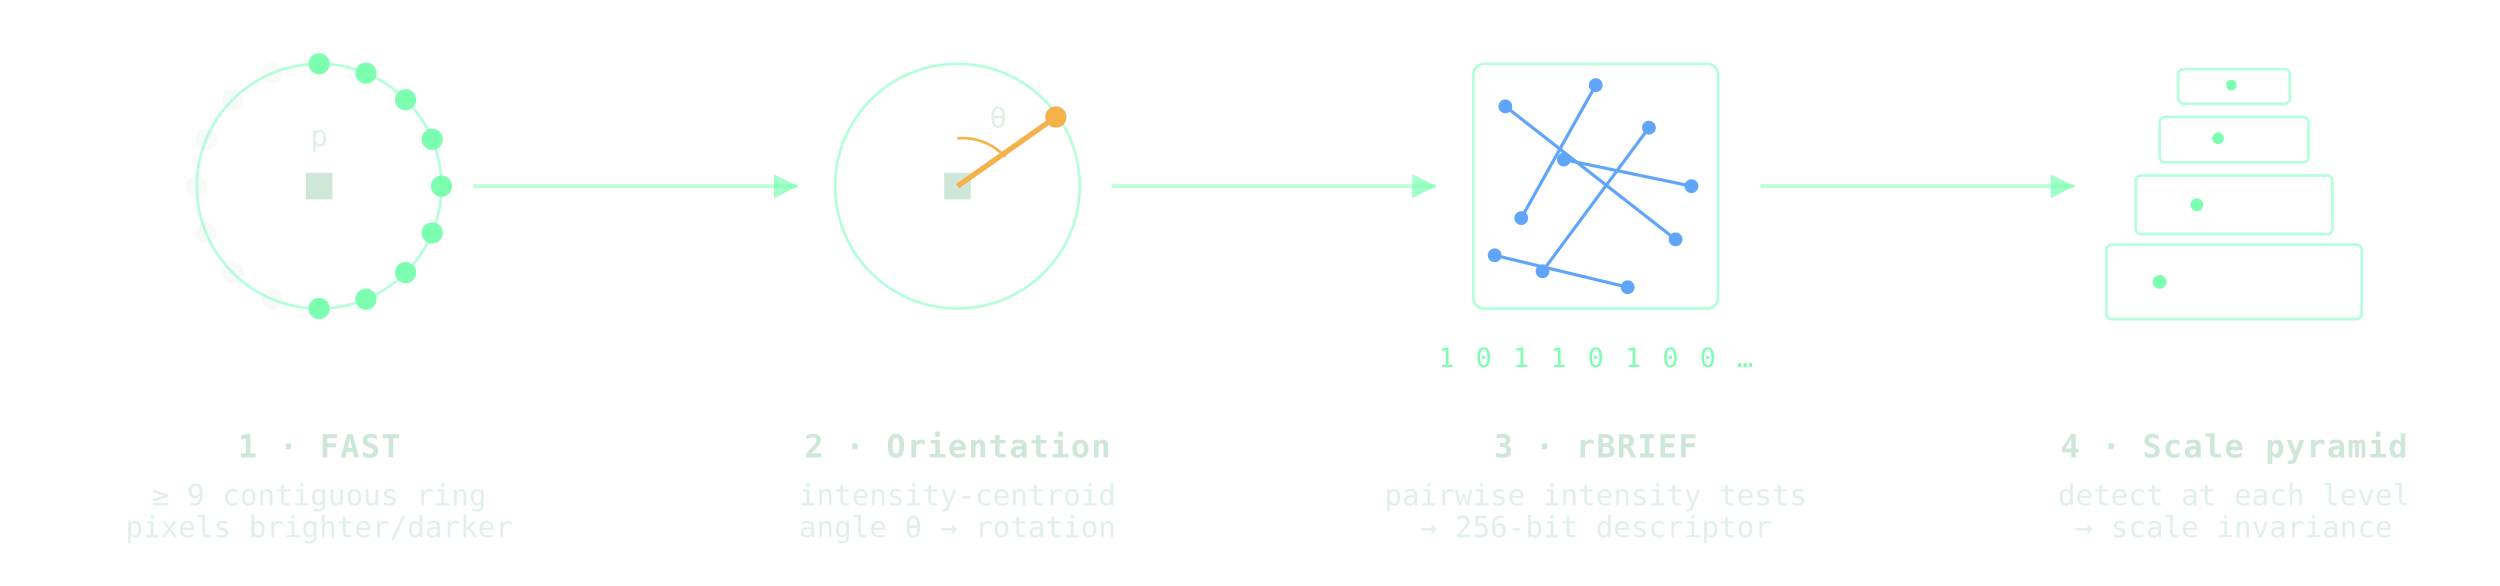
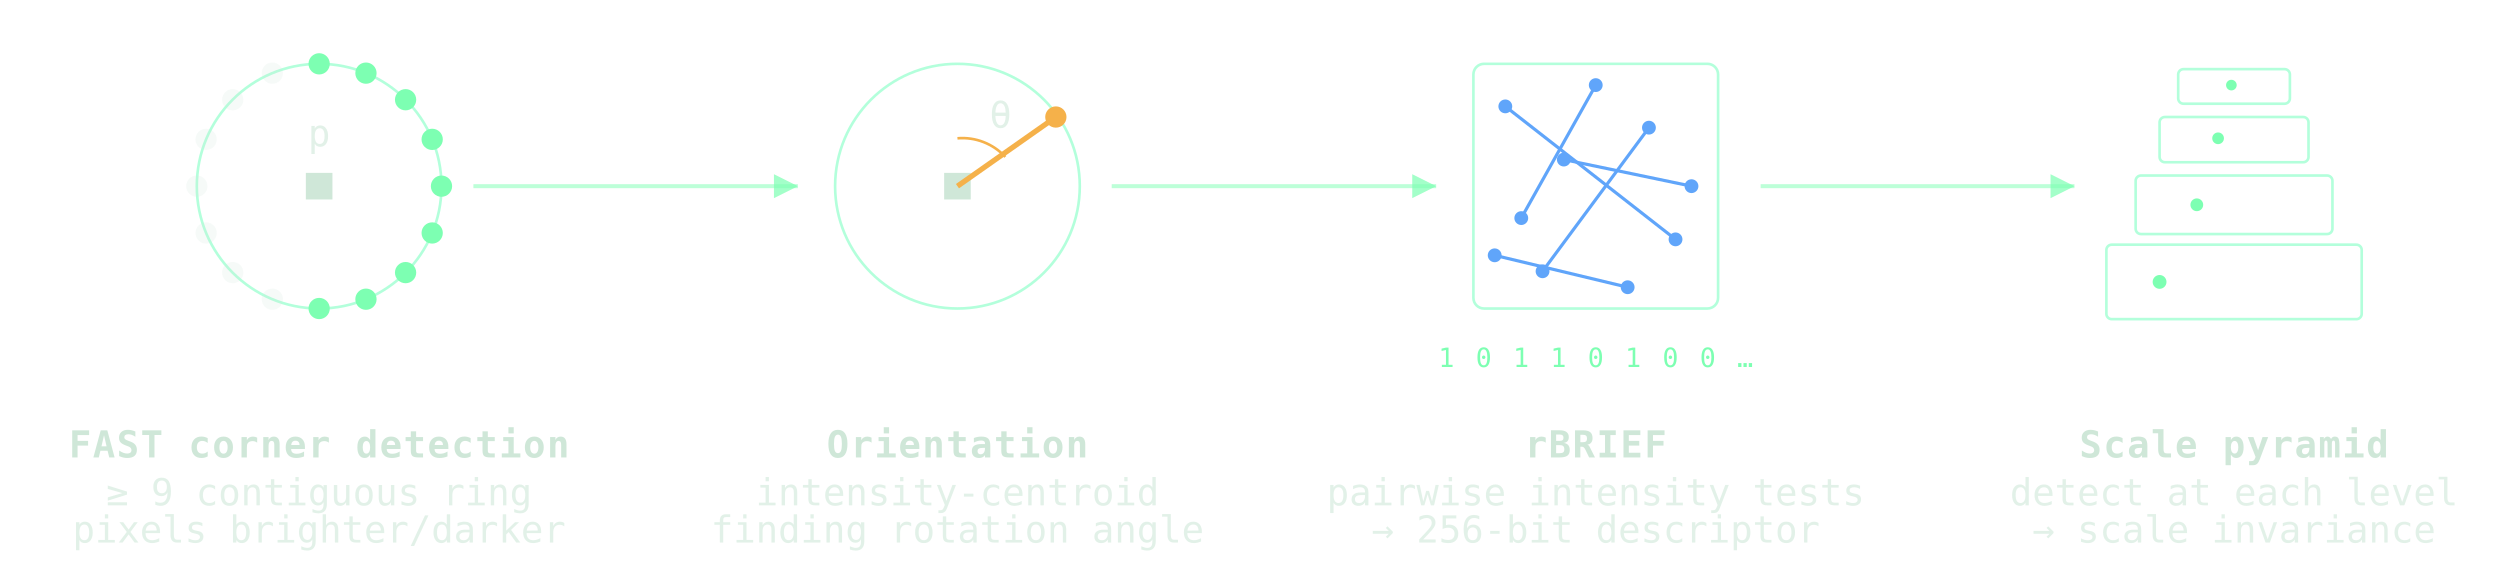
<svg xmlns="http://www.w3.org/2000/svg" viewBox="0 80 940 220">
  <style>
    text{font-family:'IBM Plex Mono',ui-monospace,monospace;}
    .ttl{fill:#7dffb2;font-size:13px;font-weight:600;letter-spacing:0.08em;}
-     .cap{fill:#cfe7d8;font-size:12px;font-weight:600;letter-spacing:0.04em;}
-     .sub{fill:rgba(207,231,216,0.6);font-size:11px;}
+     .cap{fill:#cfe7d8;font-size:14px;font-weight:600;letter-spacing:0.04em;}
+     .sub{fill:rgba(207,231,216,0.6);font-size:14px;}
    .ring{fill:rgba(207,231,216,0.18);}
    .arc{fill:#7dffb2;}
    .pix{fill:#cfe7d8;}
    .faint{fill:none;stroke:rgba(0,255,136,0.3);stroke-width:1;}
    .flow{fill:none;stroke:rgba(125,255,178,0.5);stroke-width:1.5;}
    .amber{stroke:#f5b14a;fill:#f5b14a;}
    .blue{stroke:#60a5fa;fill:#60a5fa;}
    .mono{fill:#7dffb2;font-size:10px;letter-spacing:0.1em;}
  </style>
  <circle cx="120" cy="150" r="46" class="faint" />
  <circle cx="120" cy="104" r="4" class="arc" />
  <circle cx="137.6" cy="107.5" r="4" class="arc" />
  <circle cx="152.5" cy="117.5" r="4" class="arc" />
  <circle cx="162.5" cy="132.4" r="4" class="arc" />
  <circle cx="166" cy="150" r="4" class="arc" />
  <circle cx="162.5" cy="167.6" r="4" class="arc" />
  <circle cx="152.5" cy="182.5" r="4" class="arc" />
  <circle cx="137.6" cy="192.5" r="4" class="arc" />
  <circle cx="120" cy="196" r="4" class="arc" />
  <circle cx="102.4" cy="192.5" r="4" class="ring" />
  <circle cx="87.5" cy="182.5" r="4" class="ring" />
  <circle cx="77.5" cy="167.6" r="4" class="ring" />
  <circle cx="74" cy="150" r="4" class="ring" />
  <circle cx="77.5" cy="132.4" r="4" class="ring" />
  <circle cx="87.5" cy="117.5" r="4" class="ring" />
  <circle cx="102.4" cy="107.5" r="4" class="ring" />
  <rect x="115" y="145" width="10" height="10" class="pix" />
  <text x="120" size="9" y="135" text-anchor="middle" class="sub">p</text>
-   <text x="120" y="252" size="12" text-anchor="middle" class="cap">1 · FAST</text>
+   <text x="120" y="252" size="12" text-anchor="middle" class="cap">FAST corner detection</text>
  <text x="120" y="270" size="12" text-anchor="middle" class="sub">≥ 9 contiguous ring</text>
-   <text x="120" y="282" size="12" text-anchor="middle" class="sub">pixels brighter/darker</text>
+   <text x="120" y="284" size="12" text-anchor="middle" class="sub">pixels brighter/darker</text>
  <path d="M178 150 L300 150" class="flow" marker-end="url(#a)" />
  <circle cx="360" cy="150" r="46" class="faint" />
  <rect x="355" y="145" width="10" height="10" class="pix" />
  <line x1="360" y1="150" x2="397" y2="124" class="amber" stroke-width="2" />
  <circle cx="397" cy="124" r="3.5" class="amber" />
  <path d="M360 132 A 22 22 0 0 1 378 139" fill="none" stroke="#f5b14a" stroke-width="1" />
  <text x="372" y="128" size="9" class="sub" fill="#f5b14a">θ</text>
-   <text x="360" y="252" size="12" text-anchor="middle" class="cap">2 · Orientation</text>
+   <text x="360" y="252" size="12" text-anchor="middle" class="cap">Orientation</text>
  <text x="360" y="270" size="11" text-anchor="middle" class="sub">intensity-centroid</text>
-   <text x="360" y="282" size="11" text-anchor="middle" class="sub">angle θ → rotation</text>
+   <text x="360" y="284" size="11" text-anchor="middle" class="sub">finding rotation angle</text>
  <path d="M418 150 L540 150" class="flow" marker-end="url(#a)" />
  <rect x="554" y="104" width="92" height="92" rx="4" class="faint" />
  <line x1="566" y1="120" x2="630" y2="170" class="blue" stroke-width="1.2" />
  <line x1="580" y1="182" x2="620" y2="128" class="blue" stroke-width="1.2" />
  <line x1="600" y1="112" x2="572" y2="162" class="blue" stroke-width="1.2" />
  <line x1="636" y1="150" x2="588" y2="140" class="blue" stroke-width="1.2" />
  <line x1="612" y1="188" x2="562" y2="176" class="blue" stroke-width="1.2" />
  <g fill="#60a5fa">
    <circle cx="566" cy="120" r="2.6" />
    <circle cx="630" cy="170" r="2.6" />
    <circle cx="580" cy="182" r="2.6" />
    <circle cx="620" cy="128" r="2.6" />
    <circle cx="600" cy="112" r="2.6" />
    <circle cx="572" cy="162" r="2.6" />
    <circle cx="636" cy="150" r="2.6" />
    <circle cx="588" cy="140" r="2.6" />
    <circle cx="612" cy="188" r="2.6" />
    <circle cx="562" cy="176" r="2.6" />
  </g>
  <text x="600" y="218" text-anchor="middle" class="mono">1 0 1 1 0 1 0 0 …</text>
-   <text x="600" y="252" size="1w" text-anchor="middle" class="cap">3 · rBRIEF</text>
+   <text x="600" y="252" size="1w" text-anchor="middle" class="cap">rBRIEF</text>
  <text x="600" y="270" size="11" text-anchor="middle" class="sub">pairwise intensity tests</text>
-   <text x="600" y="282" size="11" text-anchor="middle" class="sub">→ 256-bit descriptor</text>
+   <text x="600" y="284" size="11" text-anchor="middle" class="sub">→ 256-bit descriptor</text>
  <path d="M662 150 L780 150" class="flow" marker-end="url(#a)" />
  <rect x="792" y="172" width="96" height="28" rx="2" class="faint" />
  <rect x="803" y="146" width="74" height="22" rx="2" class="faint" />
  <rect x="812" y="124" width="56" height="17" rx="2" class="faint" />
  <rect x="819" y="106" width="42" height="13" rx="2" class="faint" />
  <circle cx="812" cy="186" r="2.6" class="arc" />
  <circle cx="826" cy="157" r="2.4" class="arc" />
  <circle cx="834" cy="132" r="2.2" class="arc" />
  <circle cx="839" cy="112" r="2" class="arc" />
-   <text x="840" y="252" size="12" text-anchor="middle" class="cap">4 · Scale pyramid</text>
+   <text x="840" y="252" size="12" text-anchor="middle" class="cap">Scale pyramid</text>
  <text x="840" y="270" size="11" text-anchor="middle" class="sub">detect at each level</text>
-   <text x="840" y="282" size="11" text-anchor="middle" class="sub">→ scale invariance</text>
+   <text x="840" y="284" size="11" text-anchor="middle" class="sub">→ scale invariance</text>
  <defs>
    <marker id="a" markerWidth="8" markerHeight="8" refX="6" refY="3" orient="auto">
      <path d="M0 0 L6 3 L0 6 Z" fill="rgba(125,255,178,0.7)" />
    </marker>
  </defs>
</svg>
